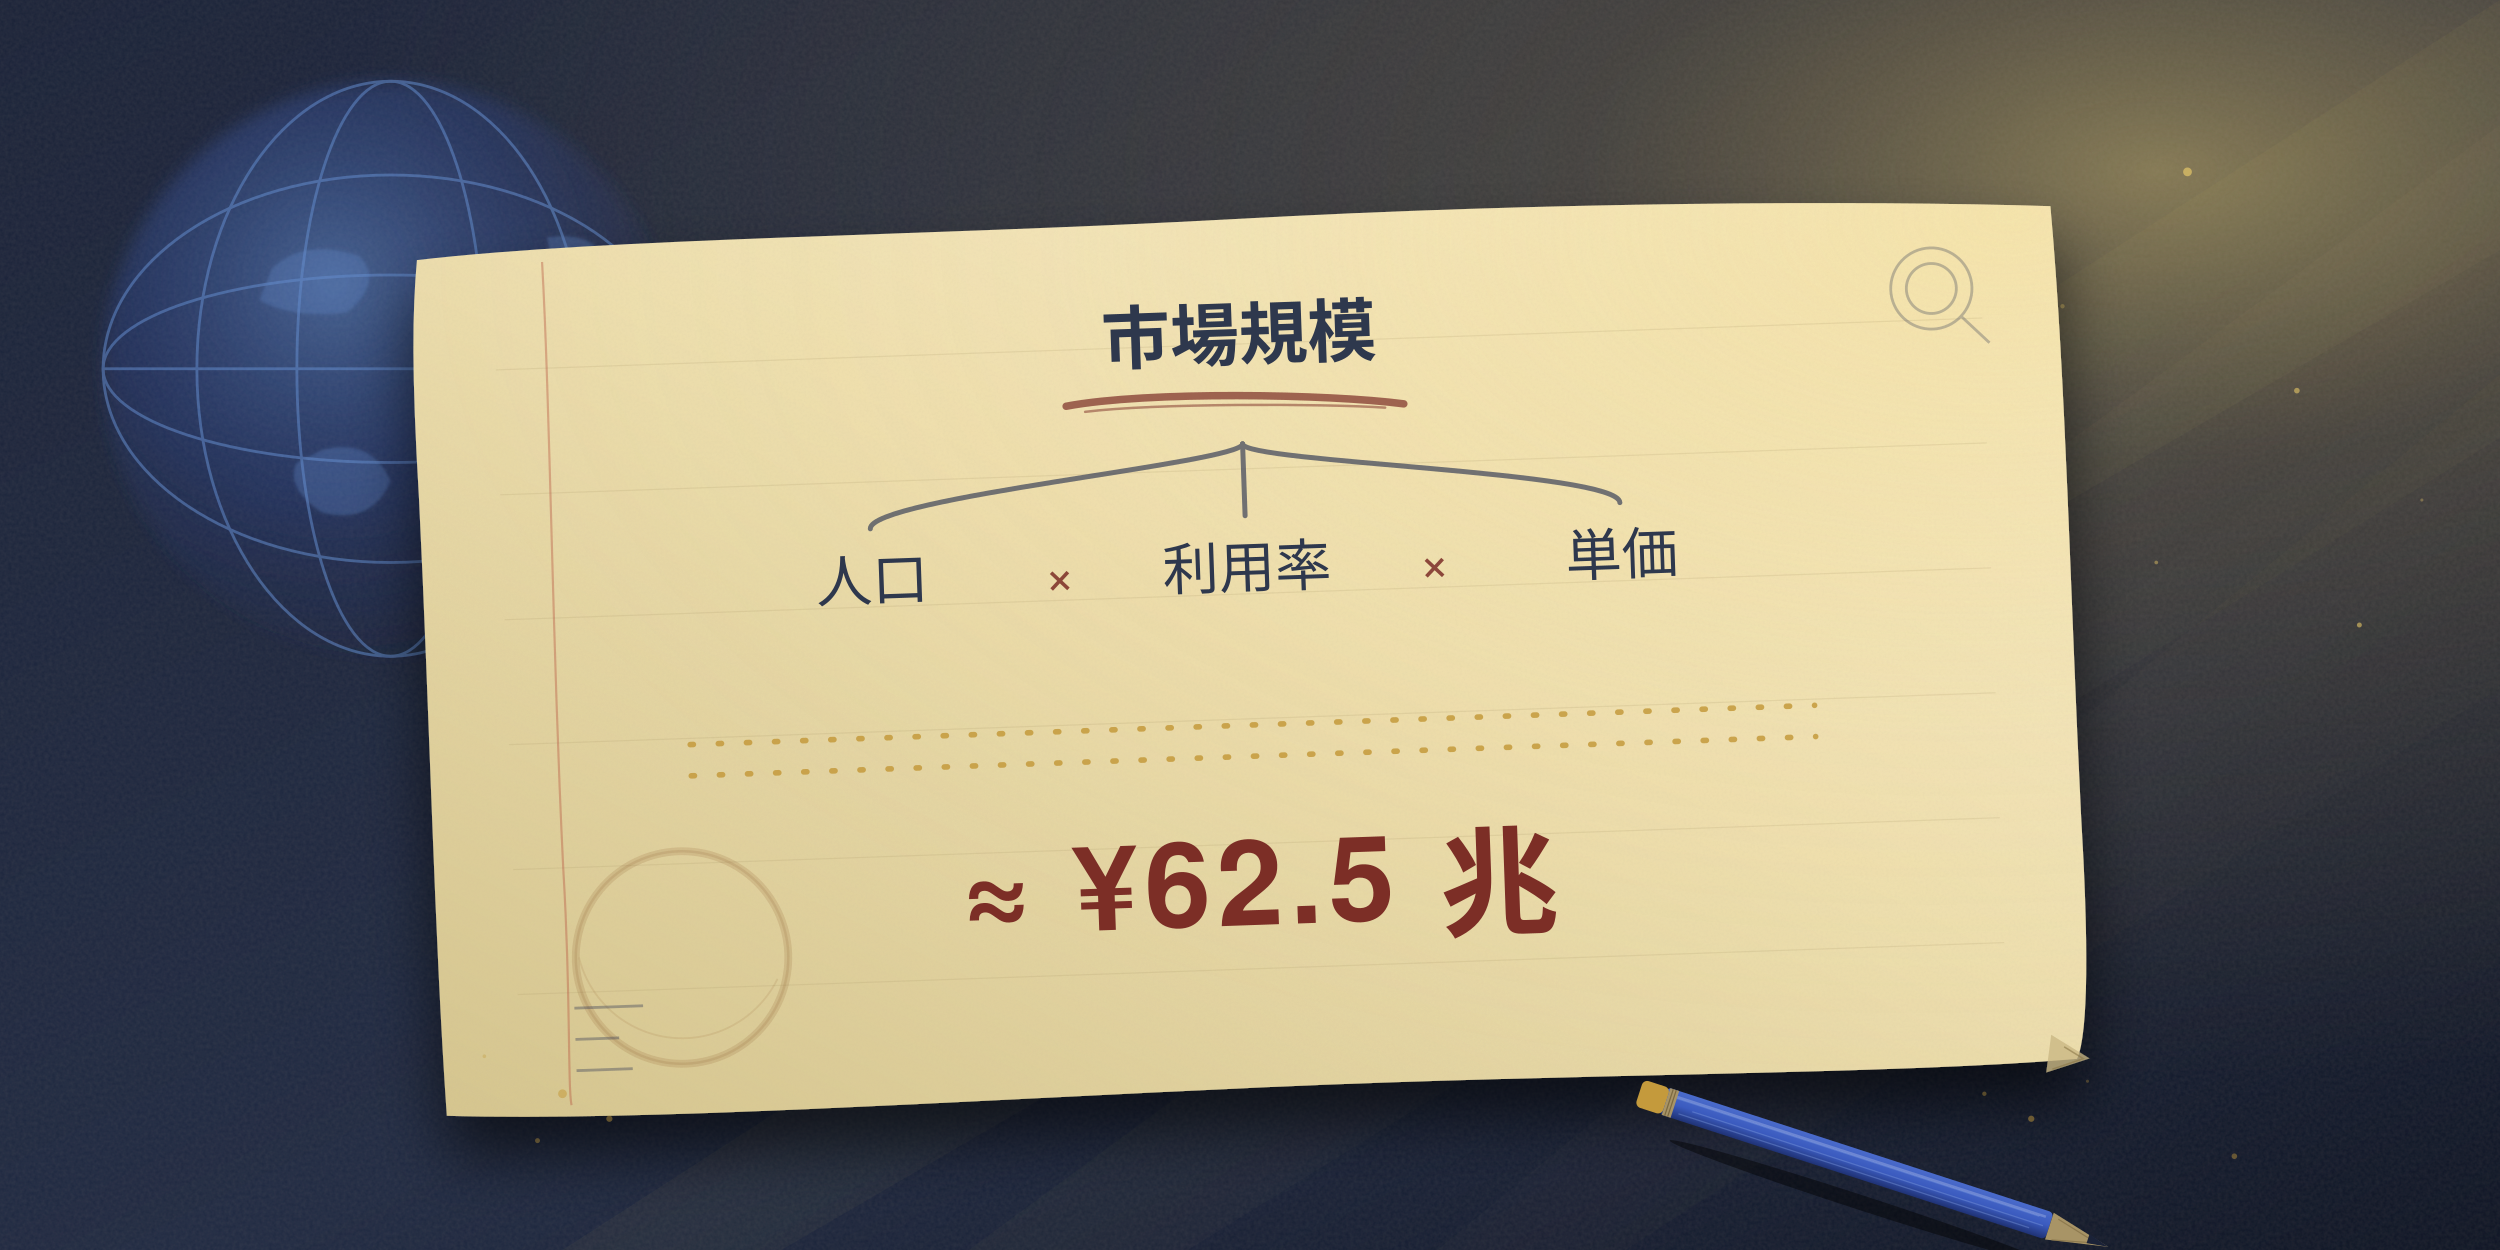
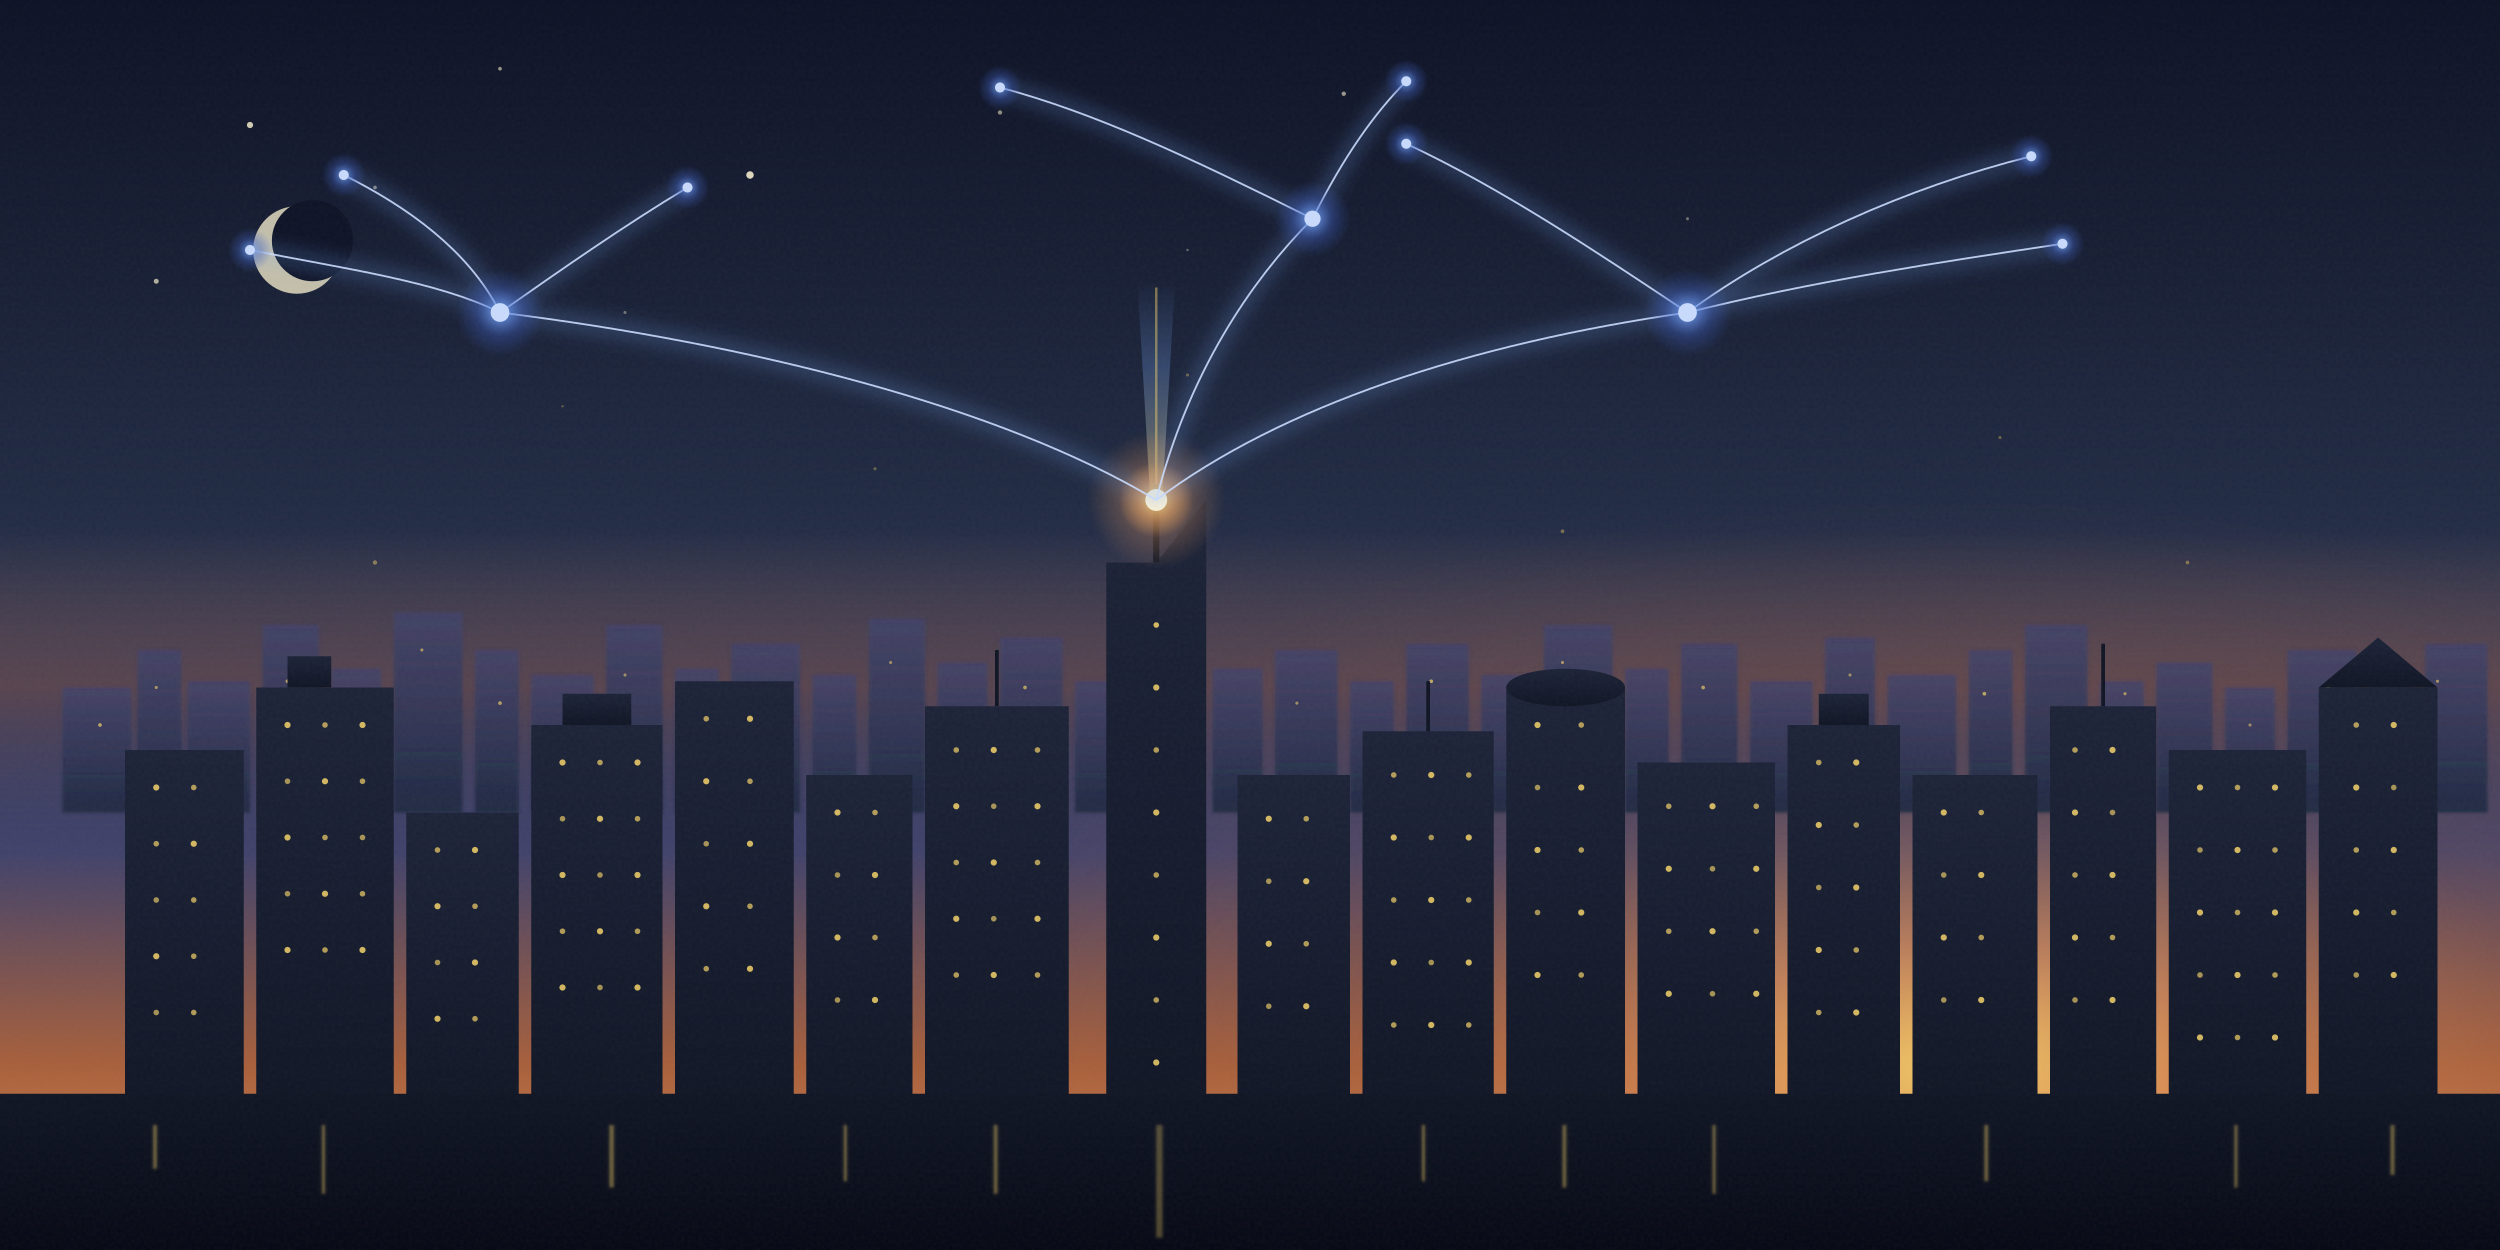
<svg xmlns="http://www.w3.org/2000/svg" viewBox="0 0 800 400" preserveAspectRatio="xMidYMid slice">
  <defs>
-     <linearGradient id="desk-f1" x1="0" y1="0" x2="1" y2="1">
-       <stop offset="0%" stop-color="#1A2238" />
-       <stop offset="55%" stop-color="#1F2942" />
-       <stop offset="100%" stop-color="#0E1424" />
-     </linearGradient>
-     <radialGradient id="lamp-f1" cx="0.86" cy="0.14" r="0.72">
-       <stop offset="0%" stop-color="#F4D26A" stop-opacity="0.48" />
-       <stop offset="32%" stop-color="#C49A3C" stop-opacity="0.22" />
-       <stop offset="100%" stop-color="#C49A3C" stop-opacity="0" />
+     <linearGradient id="sky-f1" x1="0" y1="0" x2="0" y2="1">
+       <stop offset="0%" stop-color="#0B1024" />
+       <stop offset="40%" stop-color="#1F2942" />
+       <stop offset="68%" stop-color="#3F416B" />
+       <stop offset="85%" stop-color="#A85F3B" />
+       <stop offset="100%" stop-color="#E8965D" />
+     </linearGradient>
+     <radialGradient id="sun-f1" cx="0.78" cy="0.85" r="0.45">
+       <stop offset="0%" stop-color="#F4D26A" stop-opacity="0.95" />
+       <stop offset="22%" stop-color="#F4A261" stop-opacity="0.55" />
+       <stop offset="55%" stop-color="#A85F3B" stop-opacity="0.18" />
+       <stop offset="100%" stop-color="#A85F3B" stop-opacity="0" />
    </radialGradient>
-     <linearGradient id="paper-f1" x1="0" y1="1" x2="1" y2="0">
-       <stop offset="0%" stop-color="#D5C58E" />
-       <stop offset="55%" stop-color="#EFE0B0" />
-       <stop offset="100%" stop-color="#F9F0D2" />
-     </linearGradient>
-     <radialGradient id="paperWarm-f1" cx="0.95" cy="0.05" r="0.95">
-       <stop offset="0%" stop-color="#F4D26A" stop-opacity="0.35" />
-       <stop offset="60%" stop-color="#F4D26A" stop-opacity="0.05" />
-       <stop offset="100%" stop-color="#F4D26A" stop-opacity="0" />
+     <linearGradient id="cityFar-f1" x1="0" y1="0" x2="0" y2="1">
+       <stop offset="0%" stop-color="#3F416B" stop-opacity="0.8" />
+       <stop offset="100%" stop-color="#1F2942" stop-opacity="1" />
+     </linearGradient>
+     <linearGradient id="cityMid-f1" x1="0" y1="0" x2="0" y2="1">
+       <stop offset="0%" stop-color="#1B2238" stop-opacity="1" />
+       <stop offset="100%" stop-color="#0E1424" stop-opacity="1" />
+     </linearGradient>
+     <linearGradient id="cityNear-f1" x1="0" y1="0" x2="0" y2="1">
+       <stop offset="0%" stop-color="#0F1530" stop-opacity="1" />
+       <stop offset="100%" stop-color="#070914" stop-opacity="1" />
+     </linearGradient>
+     <linearGradient id="floor-f1" x1="0" y1="0" x2="0" y2="1">
+       <stop offset="0%" stop-color="#0E1424" />
+       <stop offset="100%" stop-color="#040714" />
+     </linearGradient>
+     <linearGradient id="haze-f1" x1="0" y1="0" x2="0" y2="1">
+       <stop offset="0%" stop-color="#E8965D" stop-opacity="0" />
+       <stop offset="50%" stop-color="#A85F3B" stop-opacity="0.32" />
+       <stop offset="100%" stop-color="#3F416B" stop-opacity="0" />
+     </linearGradient>
+     <radialGradient id="nodeGlow-f1" cx="0.5" cy="0.5" r="0.5">
+       <stop offset="0%" stop-color="#7AAEFF" stop-opacity="1" />
+       <stop offset="55%" stop-color="#3B5BBF" stop-opacity="0.4" />
+       <stop offset="100%" stop-color="#3B5BBF" stop-opacity="0" />
    </radialGradient>
-     <linearGradient id="pencil-f1" x1="0" y1="0" x2="0" y2="1">
-       <stop offset="0%" stop-color="#4A6BCB" />
-       <stop offset="50%" stop-color="#3B5BBF" />
-       <stop offset="100%" stop-color="#1F3275" />
-     </linearGradient>
-     <radialGradient id="globe-f1" cx="0.4" cy="0.35" r="0.7">
-       <stop offset="0%" stop-color="#7AAEFF" stop-opacity="0.6" />
-       <stop offset="55%" stop-color="#3B5BBF" stop-opacity="0.32" />
-       <stop offset="100%" stop-color="#1B2954" stop-opacity="0.08" />
+     <radialGradient id="rootGlow-f1" cx="0.5" cy="0.5" r="0.5">
+       <stop offset="0%" stop-color="#F4D26A" stop-opacity="1" />
+       <stop offset="50%" stop-color="#F4A261" stop-opacity="0.5" />
+       <stop offset="100%" stop-color="#F4A261" stop-opacity="0" />
    </radialGradient>
-     <linearGradient id="ray-f1" x1="0" y1="0" x2="1" y2="1">
-       <stop offset="0%" stop-color="#F4D26A" stop-opacity="0.18" />
-       <stop offset="40%" stop-color="#F4D26A" stop-opacity="0.06" />
-       <stop offset="100%" stop-color="#F4D26A" stop-opacity="0" />
-     </linearGradient>
    <filter id="grain-f1" x="0%" y="0%" width="100%" height="100%">
      <feTurbulence type="fractalNoise" baseFrequency="0.85" numOctaves="2" seed="3" />
-       <feColorMatrix type="matrix" values="0 0 0 0 0.42  0 0 0 0 0.36  0 0 0 0 0.27  0 0 0 0.20 0" />
+       <feColorMatrix type="matrix" values="0 0 0 0 0.42  0 0 0 0 0.36  0 0 0 0 0.27  0 0 0 0.12 0" />
      <feComposite operator="in" in2="SourceGraphic" />
    </filter>
-     <filter id="paperGrain-f1" x="0%" y="0%" width="100%" height="100%">
-       <feTurbulence type="fractalNoise" baseFrequency="1.2" numOctaves="2" seed="7" />
-       <feColorMatrix type="matrix" values="0 0 0 0 0.55  0 0 0 0 0.46  0 0 0 0 0.30  0 0 0 0.20 0" />
-       <feComposite operator="in" in2="SourceGraphic" />
+     <filter id="softGlow-f1" x="-50%" y="-50%" width="200%" height="200%">
+       <feGaussianBlur stdDeviation="3" />
    </filter>
-     <filter id="cardShadow-f1" x="-15%" y="-15%" width="130%" height="135%">
-       <feGaussianBlur in="SourceAlpha" stdDeviation="10" />
-       <feOffset dx="0" dy="12" />
-       <feComponentTransfer>
-         <feFuncA type="linear" slope="0.6" />
-       </feComponentTransfer>
-       <feMerge>
-         <feMergeNode />
-         <feMergeNode in="SourceGraphic" />
-       </feMerge>
+     <filter id="strongGlow-f1" x="-50%" y="-50%" width="200%" height="200%">
+       <feGaussianBlur stdDeviation="6" />
    </filter>
-     <filter id="softBlur-f1">
-       <feGaussianBlur stdDeviation="2.5" />
-     </filter>
-     <filter id="microBlur-f1">
+     <filter id="cityHaze-f1">
      <feGaussianBlur stdDeviation="0.6" />
    </filter>
-     <clipPath id="paperShape-f1">
-       <path d="         M -262 -136         C -200 -141, -100 -138, 0 -140         C 100 -142, 200 -139, 261 -135         C 264 -80, 263 -10, 264 60         C 265 100, 264 130, 260 138         C 200 141, 100 137, 0 138         C -100 139, -200 142, -262 138         C -264 80, -263 10, -264 -60         C -265 -100, -264 -120, -262 -136         Z" />
-     </clipPath>
  </defs>
-   <rect width="800" height="400" fill="url(#desk-f1)" />
-   <rect width="800" height="400" fill="url(#lamp-f1)" />
-   <g opacity="0.85">
-     <polygon points="800,0 800,80 250,400 180,400" fill="url(#ray-f1)" />
-     <polygon points="800,40 800,140 380,400 310,400" fill="url(#ray-f1)" opacity="0.7" />
-     <polygon points="800,120 800,220 520,400 460,400" fill="url(#ray-f1)" opacity="0.5" />
-   </g>
-   <rect width="800" height="400" filter="url(#grain-f1)" opacity="0.55" />
-   <g transform="translate(125,118)" opacity="0.72">
-     <g filter="url(#softBlur-f1)">
-       <circle cx="0" cy="0" r="92" fill="url(#globe-f1)" />
-     </g>
-     <g fill="none" stroke="#7AAEFF" stroke-width="0.9" opacity="0.55">
-       <ellipse cx="0" cy="0" rx="92" ry="30" />
-       <ellipse cx="0" cy="0" rx="92" ry="62" />
-       <ellipse cx="0" cy="0" rx="30" ry="92" />
-       <ellipse cx="0" cy="0" rx="62" ry="92" />
-       <line x1="-92" y1="0" x2="92" y2="0" />
-     </g>
-     <g fill="#7AAEFF" opacity="0.32" filter="url(#microBlur-f1)">
-       <path d="M -38 -32 Q -28 -42, -10 -36 Q -2 -28, -14 -18 Q -32 -16, -42 -22 Z" />
-       <path d="M 12 -8 Q 32 -16, 48 -6 Q 54 6, 44 16 Q 26 20, 14 12 Z" />
-       <path d="M -22 26 Q -6 22, 0 36 Q -6 50, -22 46 Q -34 38, -30 30 Z" />
-       <path d="M 50 -42 Q 64 -44, 68 -36 Q 64 -28, 52 -32 Z" />
-     </g>
+   <rect width="800" height="400" fill="url(#sky-f1)" />
+   <rect width="800" height="400" fill="url(#sun-f1)" />
+   <g fill="#F4ECCC">
+     <circle cx="80" cy="40" r="1.0" opacity="0.85" />
+     <circle cx="160" cy="22" r="0.6" opacity="0.6" />
+     <circle cx="240" cy="56" r="1.2" opacity="0.9" />
+     <circle cx="320" cy="36" r="0.7" opacity="0.55" />
+     <circle cx="50" cy="90" r="0.8" opacity="0.7" />
+     <circle cx="200" cy="100" r="0.5" opacity="0.4" />
+     <circle cx="120" cy="60" r="0.6" opacity="0.5" />
+     <circle cx="430" cy="30" r="0.7" opacity="0.6" />
+     <circle cx="540" cy="70" r="0.5" opacity="0.4" />
+     <circle cx="380" cy="80" r="0.4" opacity="0.35" />
+   </g>
+   <g transform="translate(95,80)" opacity="0.85">
+     <circle cx="0" cy="0" r="14" fill="#F4ECCC" opacity="0.92" />
+     <circle cx="5" cy="-3" r="13" fill="#0B1024" />
+   </g>
+   <rect x="0" y="170" width="800" height="100" fill="url(#haze-f1)" />
+   <g fill="url(#cityFar-f1)" filter="url(#cityHaze-f1)">
+     <rect x="20" y="220" width="22" height="40" />
+     <rect x="44" y="208" width="14" height="52" />
+     <rect x="60" y="218" width="20" height="42" />
+     <rect x="84" y="200" width="18" height="60" />
+     <rect x="106" y="214" width="16" height="46" />
+     <rect x="126" y="196" width="22" height="64" />
+     <rect x="152" y="208" width="14" height="52" />
+     <rect x="170" y="216" width="20" height="44" />
+     <rect x="194" y="200" width="18" height="60" />
+     <rect x="216" y="214" width="14" height="46" />
+     <rect x="234" y="206" width="22" height="54" />
+     <rect x="260" y="216" width="14" height="44" />
+     <rect x="278" y="198" width="18" height="62" />
+     <rect x="300" y="212" width="16" height="48" />
+     <rect x="320" y="204" width="20" height="56" />
+     <rect x="344" y="218" width="14" height="42" />
+     <rect x="362" y="202" width="22" height="58" />
+     <rect x="388" y="214" width="16" height="46" />
+     <rect x="408" y="208" width="20" height="52" />
+     <rect x="432" y="218" width="14" height="42" />
+     <rect x="450" y="206" width="20" height="54" />
+     <rect x="474" y="216" width="16" height="44" />
+     <rect x="494" y="200" width="22" height="60" />
+     <rect x="520" y="214" width="14" height="46" />
+     <rect x="538" y="206" width="18" height="54" />
+     <rect x="560" y="218" width="20" height="42" />
+     <rect x="584" y="204" width="16" height="56" />
+     <rect x="604" y="216" width="22" height="44" />
+     <rect x="630" y="208" width="14" height="52" />
+     <rect x="648" y="200" width="20" height="60" />
+     <rect x="672" y="218" width="14" height="42" />
+     <rect x="690" y="212" width="18" height="48" />
+     <rect x="712" y="220" width="16" height="40" />
+     <rect x="732" y="208" width="22" height="52" />
+     <rect x="758" y="218" width="14" height="42" />
+     <rect x="776" y="206" width="20" height="54" />
  </g>
  <g fill="#F4D26A">
-     <circle cx="700" cy="55" r="1.4" opacity="0.6" />
-     <circle cx="660" cy="98" r="0.7" opacity="0.42" />
-     <circle cx="735" cy="125" r="0.9" opacity="0.55" />
-     <circle cx="610" cy="138" r="0.5" opacity="0.35" />
-     <circle cx="690" cy="180" r="0.6" opacity="0.42" />
-     <circle cx="755" cy="200" r="0.8" opacity="0.55" />
-     <circle cx="635" cy="225" r="0.5" opacity="0.32" />
-     <circle cx="585" cy="78" r="0.6" opacity="0.40" />
-     <circle cx="775" cy="160" r="0.5" opacity="0.32" />
-   </g>
-   <g transform="translate(400,210) rotate(-2)" filter="url(#cardShadow-f1)">
-     <path d="       M -262 -136       C -200 -141, -100 -138, 0 -140       C 100 -142, 200 -139, 261 -135       C 264 -80, 263 -10, 264 60       C 265 100, 264 130, 260 138       C 200 141, 100 137, 0 138       C -100 139, -200 142, -262 138       C -264 80, -263 10, -264 -60       C -265 -100, -264 -120, -262 -136       Z" fill="url(#paper-f1)" />
-     <g clip-path="url(#paperShape-f1)">
-       <rect x="-265" y="-145" width="540" height="290" fill="url(#paperWarm-f1)" />
-       <rect x="-265" y="-145" width="540" height="290" filter="url(#paperGrain-f1)" opacity="0.55" />
-     </g>
-     <g stroke="#A89466" stroke-width="0.4" opacity="0.18">
-       <line x1="-238" y1="-100" x2="238" y2="-100" />
-       <line x1="-238" y1="-60" x2="238" y2="-60" />
-       <line x1="-238" y1="-20" x2="238" y2="-20" />
-       <line x1="-238" y1="20" x2="238" y2="20" />
-       <line x1="-238" y1="60" x2="238" y2="60" />
-       <line x1="-238" y1="100" x2="238" y2="100" />
-     </g>
-     <path d="M -222 -134 C -221 -90, -223 -10, -222 60 C -221 100, -223 130, -222 136" stroke="#B7553F" stroke-width="0.7" opacity="0.4" fill="none" />
-     <g transform="translate(-185,90) rotate(-12)" opacity="0.32">
-       <circle cx="0" cy="0" r="34" fill="none" stroke="#8B5A2B" stroke-width="2.5" opacity="0.55" />
-       <circle cx="0" cy="0" r="34" fill="none" stroke="#8B5A2B" stroke-width="0.8" opacity="0.85" />
-       <path d="M -32 -8 A 34 34 0 0 0 28 14" fill="none" stroke="#8B5A2B" stroke-width="0.6" opacity="0.4" />
-     </g>
-     <g font-family="'Helvetica Neue','Hiragino Sans','Yu Gothic',sans-serif" fill="#2E374D">
-       <text x="0" y="-95" text-anchor="middle" font-size="22" font-weight="700">市場規模</text>
-     </g>
-     <path d="M -56 -82 C -30 -86, 28 -83, 52 -79" fill="none" stroke="#7B2D26" stroke-width="2.4" stroke-linecap="round" opacity="0.7" />
-     <path d="M -50 -80 C -28 -82, 26 -80, 46 -78" fill="none" stroke="#7B2D26" stroke-width="0.8" stroke-linecap="round" opacity="0.5" />
-     <g fill="none" stroke="#3B4258" stroke-width="1.6" stroke-linecap="round" opacity="0.7">
-       <path d="M 0 -68 C 0 -62, -120 -55, -120 -45" />
-       <path d="M 0 -68 L 0 -45" />
-       <path d="M 0 -68 C 0 -62, 120 -55, 120 -45" />
-     </g>
-     <g font-family="'Helvetica Neue','Hiragino Sans','Yu Gothic',sans-serif" fill="#2E374D">
-       <text x="-120" y="-22" text-anchor="middle" font-size="18" font-weight="500">人口</text>
-       <text x="0" y="-22" text-anchor="middle" font-size="18" font-weight="500">利用率</text>
-       <text x="120" y="-22" text-anchor="middle" font-size="18" font-weight="500">単価</text>
-       <text x="-60" y="-22" text-anchor="middle" font-size="17" font-weight="400" fill="#7B2D26" opacity="0.85">×</text>
-       <text x="60" y="-22" text-anchor="middle" font-size="17" font-weight="400" fill="#7B2D26" opacity="0.85">×</text>
-     </g>
-     <g stroke="#C49A3C" stroke-linecap="round" stroke-dasharray="1 8" opacity="0.85">
-       <line x1="-180" y1="22" x2="180" y2="22" stroke-width="1.8" />
-       <line x1="-180" y1="32" x2="180" y2="32" stroke-width="1.8" />
-     </g>
-     <text x="0" y="86" text-anchor="middle" font-family="'Helvetica Neue','Hiragino Sans','Yu Gothic',sans-serif" font-size="38" font-weight="700" fill="#7B2D26" letter-spacing="2">≈ ¥62.5 兆</text>
-     <g stroke="#3B4258" stroke-width="0.9" fill="none" opacity="0.32">
-       <circle cx="222" cy="-110" r="13" />
-       <circle cx="222" cy="-110" r="8" />
-       <line x1="231" y1="-101" x2="240" y2="-92" />
-     </g>
-     <g stroke="#3B4258" stroke-width="0.9" fill="none" opacity="0.4">
-       <line x1="-220" y1="105" x2="-198" y2="105" />
-       <line x1="-220" y1="115" x2="-206" y2="115" />
-       <line x1="-220" y1="125" x2="-202" y2="125" />
-     </g>
-     <g>
-       <path d="M 252 130 L 264 138 L 250 142 Z" fill="#C8B582" opacity="0.75" />
-       <path d="M 256 134 L 262 138 L 252 141" fill="none" stroke="#8B7848" stroke-width="0.5" opacity="0.6" />
-     </g>
-   </g>
-   <g transform="translate(610,378) rotate(18)">
-     <ellipse cx="-12" cy="11" rx="64" ry="2.4" fill="#000000" opacity="0.45" />
-     <rect x="-82" y="-5" width="130" height="9" rx="1.5" fill="url(#pencil-f1)" />
-     <g stroke="#8AA8E8" stroke-width="0.4" opacity="0.35">
-       <line x1="-78" y1="-2.5" x2="44" y2="-2.5" />
-       <line x1="-72" y1="0" x2="46" y2="0" />
-       <line x1="-76" y1="2" x2="42" y2="2" />
-     </g>
-     <rect x="-90" y="-5" width="9" height="9" rx="1.8" fill="#C49A3C" />
-     <rect x="-81" y="-5" width="3" height="9" fill="#A89466" />
-     <line x1="-80" y1="-5" x2="-80" y2="4" stroke="#7C6940" stroke-width="0.4" />
-     <line x1="-79" y1="-5" x2="-79" y2="4" stroke="#7C6940" stroke-width="0.4" />
-     <polygon points="48,-5 48,4 68,0" fill="#A89466" />
-     <line x1="50" y1="-3.5" x2="64" y2="0" stroke="#7C6940" stroke-width="0.4" opacity="0.6" />
-     <line x1="50" y1="3.5" x2="64" y2="0" stroke="#7C6940" stroke-width="0.4" opacity="0.6" />
-     <polygon points="61,-2 61,1 68,0" fill="#1A2238" />
-     <line x1="-78" y1="-3" x2="46" y2="-3" stroke="#FFFFFF" stroke-width="0.8" opacity="0.22" />
-   </g>
-   <g fill="#C49A3C">
-     <circle cx="180" cy="350" r="1.4" opacity="0.55" />
-     <circle cx="195" cy="358" r="1.0" opacity="0.45" />
-     <circle cx="172" cy="365" r="0.8" opacity="0.40" />
-     <circle cx="650" cy="358" r="1.0" opacity="0.50" />
-     <circle cx="635" cy="350" r="0.7" opacity="0.40" />
-     <circle cx="668" cy="346" r="0.5" opacity="0.30" />
-     <circle cx="715" cy="370" r="0.9" opacity="0.45" />
-     <circle cx="155" cy="338" r="0.6" opacity="0.35" />
+     <circle cx="32" cy="232" r="0.6" opacity="0.7" />
+     <circle cx="50" cy="220" r="0.5" opacity="0.6" />
+     <circle cx="92" cy="218" r="0.6" opacity="0.7" />
+     <circle cx="135" cy="208" r="0.5" opacity="0.6" />
+     <circle cx="160" cy="225" r="0.6" opacity="0.65" />
+     <circle cx="200" cy="216" r="0.5" opacity="0.55" />
+     <circle cx="245" cy="222" r="0.6" opacity="0.7" />
+     <circle cx="285" cy="212" r="0.5" opacity="0.55" />
+     <circle cx="328" cy="220" r="0.6" opacity="0.65" />
+     <circle cx="370" cy="218" r="0.5" opacity="0.55" />
+     <circle cx="415" cy="225" r="0.5" opacity="0.55" />
+     <circle cx="458" cy="218" r="0.6" opacity="0.7" />
+     <circle cx="500" cy="212" r="0.5" opacity="0.6" />
+     <circle cx="545" cy="220" r="0.6" opacity="0.65" />
+     <circle cx="592" cy="216" r="0.5" opacity="0.55" />
+     <circle cx="635" cy="222" r="0.6" opacity="0.7" />
+     <circle cx="680" cy="222" r="0.5" opacity="0.6" />
+     <circle cx="720" cy="232" r="0.5" opacity="0.55" />
+     <circle cx="745" cy="220" r="0.6" opacity="0.65" />
+     <circle cx="780" cy="218" r="0.5" opacity="0.6" />
+   </g>
+   <g fill="url(#cityMid-f1)">
+     <rect x="40" y="240" width="38" height="120" />
+     <rect x="82" y="220" width="44" height="140" />
+     <rect x="92" y="210" width="14" height="10" />
+     <rect x="130" y="260" width="36" height="100" />
+     <rect x="170" y="232" width="42" height="128" />
+     <rect x="180" y="222" width="22" height="10" />
+     <rect x="216" y="218" width="38" height="142" />
+     <rect x="258" y="248" width="34" height="112" />
+     <rect x="296" y="226" width="46" height="134" />
+     <line x1="319" y1="226" x2="319" y2="208" stroke="#0E1424" stroke-width="1.2" />
+     <polygon points="370,180 386,160 386,360 354,360 354,180" />
+     <rect x="396" y="248" width="36" height="112" />
+     <rect x="436" y="234" width="42" height="126" />
+     <line x1="457" y1="234" x2="457" y2="218" stroke="#0E1424" stroke-width="1.2" />
+     <rect x="482" y="220" width="38" height="140" />
+     <ellipse cx="501" cy="220" rx="19" ry="6" />
+     <rect x="524" y="244" width="44" height="116" />
+     <rect x="572" y="232" width="36" height="128" />
+     <rect x="582" y="222" width="16" height="10" />
+     <rect x="612" y="248" width="40" height="112" />
+     <rect x="656" y="226" width="34" height="134" />
+     <line x1="673" y1="226" x2="673" y2="206" stroke="#0E1424" stroke-width="1.2" />
+     <rect x="694" y="240" width="44" height="120" />
+     <rect x="742" y="220" width="38" height="140" />
+     <polygon points="742,220 780,220 761,204" />
+   </g>
+   <g fill="#F4D26A">
+     <circle cx="50" cy="252" r="1" opacity="0.85" />
+     <circle cx="62" cy="252" r="0.9" opacity="0.7" />
+     <circle cx="50" cy="270" r="0.9" opacity="0.7" />
+     <circle cx="62" cy="270" r="1" opacity="0.85" />
+     <circle cx="50" cy="288" r="0.9" opacity="0.65" />
+     <circle cx="62" cy="288" r="0.9" opacity="0.7" />
+     <circle cx="50" cy="306" r="1" opacity="0.85" />
+     <circle cx="62" cy="306" r="0.9" opacity="0.7" />
+     <circle cx="50" cy="324" r="0.9" opacity="0.65" />
+     <circle cx="62" cy="324" r="0.9" opacity="0.7" />
+     <circle cx="92" cy="232" r="1" opacity="0.85" />
+     <circle cx="104" cy="232" r="0.9" opacity="0.7" />
+     <circle cx="116" cy="232" r="1" opacity="0.85" />
+     <circle cx="92" cy="250" r="0.9" opacity="0.65" />
+     <circle cx="104" cy="250" r="1" opacity="0.85" />
+     <circle cx="116" cy="250" r="0.9" opacity="0.7" />
+     <circle cx="92" cy="268" r="1" opacity="0.85" />
+     <circle cx="104" cy="268" r="0.9" opacity="0.7" />
+     <circle cx="116" cy="268" r="0.9" opacity="0.65" />
+     <circle cx="92" cy="286" r="0.9" opacity="0.65" />
+     <circle cx="104" cy="286" r="1" opacity="0.85" />
+     <circle cx="116" cy="286" r="0.9" opacity="0.7" />
+     <circle cx="92" cy="304" r="1" opacity="0.85" />
+     <circle cx="104" cy="304" r="0.9" opacity="0.7" />
+     <circle cx="116" cy="304" r="1" opacity="0.85" />
+     <circle cx="140" cy="272" r="0.9" opacity="0.7" />
+     <circle cx="152" cy="272" r="1" opacity="0.85" />
+     <circle cx="140" cy="290" r="1" opacity="0.85" />
+     <circle cx="152" cy="290" r="0.9" opacity="0.7" />
+     <circle cx="140" cy="308" r="0.9" opacity="0.65" />
+     <circle cx="152" cy="308" r="1" opacity="0.85" />
+     <circle cx="140" cy="326" r="1" opacity="0.85" />
+     <circle cx="152" cy="326" r="0.9" opacity="0.7" />
+     <circle cx="180" cy="244" r="1" opacity="0.85" />
+     <circle cx="192" cy="244" r="0.9" opacity="0.7" />
+     <circle cx="204" cy="244" r="1" opacity="0.85" />
+     <circle cx="180" cy="262" r="0.9" opacity="0.65" />
+     <circle cx="192" cy="262" r="1" opacity="0.85" />
+     <circle cx="204" cy="262" r="0.9" opacity="0.7" />
+     <circle cx="180" cy="280" r="1" opacity="0.85" />
+     <circle cx="192" cy="280" r="0.9" opacity="0.65" />
+     <circle cx="204" cy="280" r="1" opacity="0.85" />
+     <circle cx="180" cy="298" r="0.9" opacity="0.7" />
+     <circle cx="192" cy="298" r="1" opacity="0.85" />
+     <circle cx="204" cy="298" r="0.9" opacity="0.7" />
+     <circle cx="180" cy="316" r="1" opacity="0.85" />
+     <circle cx="192" cy="316" r="0.9" opacity="0.65" />
+     <circle cx="204" cy="316" r="1" opacity="0.85" />
+     <circle cx="226" cy="230" r="0.9" opacity="0.7" />
+     <circle cx="240" cy="230" r="1" opacity="0.85" />
+     <circle cx="226" cy="250" r="1" opacity="0.85" />
+     <circle cx="240" cy="250" r="0.9" opacity="0.7" />
+     <circle cx="226" cy="270" r="0.9" opacity="0.65" />
+     <circle cx="240" cy="270" r="1" opacity="0.85" />
+     <circle cx="226" cy="290" r="1" opacity="0.85" />
+     <circle cx="240" cy="290" r="0.9" opacity="0.7" />
+     <circle cx="226" cy="310" r="0.9" opacity="0.7" />
+     <circle cx="240" cy="310" r="1" opacity="0.85" />
+     <circle cx="268" cy="260" r="1" opacity="0.85" />
+     <circle cx="280" cy="260" r="0.9" opacity="0.7" />
+     <circle cx="268" cy="280" r="0.9" opacity="0.65" />
+     <circle cx="280" cy="280" r="1" opacity="0.85" />
+     <circle cx="268" cy="300" r="1" opacity="0.85" />
+     <circle cx="280" cy="300" r="0.9" opacity="0.7" />
+     <circle cx="268" cy="320" r="0.9" opacity="0.65" />
+     <circle cx="280" cy="320" r="1" opacity="0.85" />
+     <circle cx="306" cy="240" r="0.9" opacity="0.7" />
+     <circle cx="318" cy="240" r="1" opacity="0.85" />
+     <circle cx="332" cy="240" r="0.9" opacity="0.7" />
+     <circle cx="306" cy="258" r="1" opacity="0.85" />
+     <circle cx="318" cy="258" r="0.9" opacity="0.65" />
+     <circle cx="332" cy="258" r="1" opacity="0.85" />
+     <circle cx="306" cy="276" r="0.9" opacity="0.7" />
+     <circle cx="318" cy="276" r="1" opacity="0.85" />
+     <circle cx="332" cy="276" r="0.9" opacity="0.7" />
+     <circle cx="306" cy="294" r="1" opacity="0.85" />
+     <circle cx="318" cy="294" r="0.9" opacity="0.65" />
+     <circle cx="332" cy="294" r="1" opacity="0.85" />
+     <circle cx="306" cy="312" r="0.9" opacity="0.7" />
+     <circle cx="318" cy="312" r="1" opacity="0.85" />
+     <circle cx="332" cy="312" r="0.9" opacity="0.7" />
+     <circle cx="406" cy="262" r="1" opacity="0.85" />
+     <circle cx="418" cy="262" r="0.9" opacity="0.7" />
+     <circle cx="406" cy="282" r="0.9" opacity="0.65" />
+     <circle cx="418" cy="282" r="1" opacity="0.85" />
+     <circle cx="406" cy="302" r="1" opacity="0.85" />
+     <circle cx="418" cy="302" r="0.9" opacity="0.7" />
+     <circle cx="406" cy="322" r="0.9" opacity="0.65" />
+     <circle cx="418" cy="322" r="1" opacity="0.85" />
+     <circle cx="446" cy="248" r="0.9" opacity="0.7" />
+     <circle cx="458" cy="248" r="1" opacity="0.85" />
+     <circle cx="470" cy="248" r="0.9" opacity="0.7" />
+     <circle cx="446" cy="268" r="1" opacity="0.85" />
+     <circle cx="458" cy="268" r="0.9" opacity="0.65" />
+     <circle cx="470" cy="268" r="1" opacity="0.85" />
+     <circle cx="446" cy="288" r="0.9" opacity="0.7" />
+     <circle cx="458" cy="288" r="1" opacity="0.85" />
+     <circle cx="470" cy="288" r="0.9" opacity="0.7" />
+     <circle cx="446" cy="308" r="1" opacity="0.85" />
+     <circle cx="458" cy="308" r="0.9" opacity="0.65" />
+     <circle cx="470" cy="308" r="1" opacity="0.85" />
+     <circle cx="446" cy="328" r="0.9" opacity="0.7" />
+     <circle cx="458" cy="328" r="1" opacity="0.85" />
+     <circle cx="470" cy="328" r="0.9" opacity="0.7" />
+     <circle cx="492" cy="232" r="1" opacity="0.85" />
+     <circle cx="506" cy="232" r="0.9" opacity="0.7" />
+     <circle cx="492" cy="252" r="0.9" opacity="0.65" />
+     <circle cx="506" cy="252" r="1" opacity="0.85" />
+     <circle cx="492" cy="272" r="1" opacity="0.85" />
+     <circle cx="506" cy="272" r="0.9" opacity="0.7" />
+     <circle cx="492" cy="292" r="0.9" opacity="0.65" />
+     <circle cx="506" cy="292" r="1" opacity="0.85" />
+     <circle cx="492" cy="312" r="1" opacity="0.85" />
+     <circle cx="506" cy="312" r="0.9" opacity="0.7" />
+     <circle cx="534" cy="258" r="0.9" opacity="0.7" />
+     <circle cx="548" cy="258" r="1" opacity="0.85" />
+     <circle cx="562" cy="258" r="0.9" opacity="0.7" />
+     <circle cx="534" cy="278" r="1" opacity="0.85" />
+     <circle cx="548" cy="278" r="0.9" opacity="0.65" />
+     <circle cx="562" cy="278" r="1" opacity="0.85" />
+     <circle cx="534" cy="298" r="0.9" opacity="0.7" />
+     <circle cx="548" cy="298" r="1" opacity="0.85" />
+     <circle cx="562" cy="298" r="0.9" opacity="0.7" />
+     <circle cx="534" cy="318" r="1" opacity="0.85" />
+     <circle cx="548" cy="318" r="0.9" opacity="0.65" />
+     <circle cx="562" cy="318" r="1" opacity="0.85" />
+     <circle cx="582" cy="244" r="0.9" opacity="0.7" />
+     <circle cx="594" cy="244" r="1" opacity="0.85" />
+     <circle cx="582" cy="264" r="1" opacity="0.85" />
+     <circle cx="594" cy="264" r="0.9" opacity="0.7" />
+     <circle cx="582" cy="284" r="0.9" opacity="0.65" />
+     <circle cx="594" cy="284" r="1" opacity="0.85" />
+     <circle cx="582" cy="304" r="1" opacity="0.85" />
+     <circle cx="594" cy="304" r="0.9" opacity="0.7" />
+     <circle cx="582" cy="324" r="0.9" opacity="0.7" />
+     <circle cx="594" cy="324" r="1" opacity="0.85" />
+     <circle cx="622" cy="260" r="1" opacity="0.85" />
+     <circle cx="634" cy="260" r="0.9" opacity="0.7" />
+     <circle cx="622" cy="280" r="0.9" opacity="0.65" />
+     <circle cx="634" cy="280" r="1" opacity="0.85" />
+     <circle cx="622" cy="300" r="1" opacity="0.85" />
+     <circle cx="634" cy="300" r="0.9" opacity="0.7" />
+     <circle cx="622" cy="320" r="0.9" opacity="0.65" />
+     <circle cx="634" cy="320" r="1" opacity="0.85" />
+     <circle cx="664" cy="240" r="0.9" opacity="0.7" />
+     <circle cx="676" cy="240" r="1" opacity="0.85" />
+     <circle cx="664" cy="260" r="1" opacity="0.85" />
+     <circle cx="676" cy="260" r="0.9" opacity="0.65" />
+     <circle cx="664" cy="280" r="0.9" opacity="0.7" />
+     <circle cx="676" cy="280" r="1" opacity="0.85" />
+     <circle cx="664" cy="300" r="1" opacity="0.85" />
+     <circle cx="676" cy="300" r="0.9" opacity="0.7" />
+     <circle cx="664" cy="320" r="0.9" opacity="0.65" />
+     <circle cx="676" cy="320" r="1" opacity="0.85" />
+     <circle cx="704" cy="252" r="1" opacity="0.85" />
+     <circle cx="716" cy="252" r="0.9" opacity="0.7" />
+     <circle cx="728" cy="252" r="1" opacity="0.85" />
+     <circle cx="704" cy="272" r="0.9" opacity="0.65" />
+     <circle cx="716" cy="272" r="1" opacity="0.85" />
+     <circle cx="728" cy="272" r="0.9" opacity="0.7" />
+     <circle cx="704" cy="292" r="1" opacity="0.85" />
+     <circle cx="716" cy="292" r="0.9" opacity="0.7" />
+     <circle cx="728" cy="292" r="1" opacity="0.85" />
+     <circle cx="704" cy="312" r="0.9" opacity="0.65" />
+     <circle cx="716" cy="312" r="1" opacity="0.85" />
+     <circle cx="728" cy="312" r="0.9" opacity="0.7" />
+     <circle cx="704" cy="332" r="1" opacity="0.85" />
+     <circle cx="716" cy="332" r="0.9" opacity="0.7" />
+     <circle cx="728" cy="332" r="1" opacity="0.85" />
+     <circle cx="754" cy="232" r="0.9" opacity="0.7" />
+     <circle cx="766" cy="232" r="1" opacity="0.85" />
+     <circle cx="754" cy="252" r="1" opacity="0.85" />
+     <circle cx="766" cy="252" r="0.9" opacity="0.65" />
+     <circle cx="754" cy="272" r="0.9" opacity="0.7" />
+     <circle cx="766" cy="272" r="1" opacity="0.85" />
+     <circle cx="754" cy="292" r="1" opacity="0.85" />
+     <circle cx="766" cy="292" r="0.9" opacity="0.7" />
+     <circle cx="754" cy="312" r="0.9" opacity="0.65" />
+     <circle cx="766" cy="312" r="1" opacity="0.85" />
+   </g>
+   <line x1="370" y1="180" x2="370" y2="155" stroke="#0E1424" stroke-width="2" />
+   <g fill="#F4D26A">
+     <circle cx="370" cy="200" r="0.9" opacity="0.85" />
+     <circle cx="370" cy="220" r="1.0" opacity="0.85" />
+     <circle cx="370" cy="240" r="0.9" opacity="0.7" />
+     <circle cx="370" cy="260" r="1.0" opacity="0.85" />
+     <circle cx="370" cy="280" r="0.9" opacity="0.7" />
+     <circle cx="370" cy="300" r="1.0" opacity="0.85" />
+     <circle cx="370" cy="320" r="0.9" opacity="0.7" />
+     <circle cx="370" cy="340" r="1.0" opacity="0.85" />
+   </g>
+   <defs>
+     <linearGradient id="beam-f1" x1="0" y1="1" x2="0" y2="0">
+       <stop offset="0%" stop-color="#F4D26A" stop-opacity="0.55" />
+       <stop offset="60%" stop-color="#7AAEFF" stop-opacity="0.30" />
+       <stop offset="100%" stop-color="#7AAEFF" stop-opacity="0" />
+     </linearGradient>
+   </defs>
+   <polygon points="368,158 372,158 376,90 364,90" fill="url(#beam-f1)" opacity="0.85" />
+   <line x1="370" y1="155" x2="370" y2="92" stroke="#F4D26A" stroke-width="0.8" opacity="0.45" />
+   <circle cx="370" cy="160" r="22" fill="url(#rootGlow-f1)" opacity="0.55" />
+   <circle cx="370" cy="160" r="12" fill="url(#rootGlow-f1)" opacity="0.95" />
+   <circle cx="370" cy="160" r="3.5" fill="#FFF5D6" opacity="1" />
+   <g fill="none" stroke="#7AAEFF" stroke-width="1.4" stroke-linecap="round" opacity="0.85" filter="url(#softGlow-f1)">
+     <path d="M 370 160 C 320 130, 240 110, 160 100" />
+     <path d="M 370 160 C 410 130, 470 110, 540 100" />
+     <path d="M 370 160 C 380 120, 400 90, 420 70" />
+     <path d="M 160 100 C 140 90, 110 86, 80 80" />
+     <path d="M 160 100 C 150 80, 130 66, 110 56" />
+     <path d="M 160 100 C 180 86, 200 72, 220 60" />
+     <path d="M 540 100 C 580 90, 620 84, 660 78" />
+     <path d="M 540 100 C 570 78, 610 60, 650 50" />
+     <path d="M 540 100 C 510 80, 480 60, 450 46" />
+     <path d="M 420 70  C 430 50, 440 36, 450 26" />
+     <path d="M 420 70  C 380 50, 350 36, 320 28" />
+   </g>
+   <g fill="none" stroke="#C9DBFF" stroke-width="0.6" stroke-linecap="round" opacity="0.9">
+     <path d="M 370 160 C 320 130, 240 110, 160 100" />
+     <path d="M 370 160 C 410 130, 470 110, 540 100" />
+     <path d="M 370 160 C 380 120, 400 90, 420 70" />
+     <path d="M 160 100 C 140 90, 110 86, 80 80" />
+     <path d="M 160 100 C 150 80, 130 66, 110 56" />
+     <path d="M 160 100 C 180 86, 200 72, 220 60" />
+     <path d="M 540 100 C 580 90, 620 84, 660 78" />
+     <path d="M 540 100 C 570 78, 610 60, 650 50" />
+     <path d="M 540 100 C 510 80, 480 60, 450 46" />
+     <path d="M 420 70  C 430 50, 440 36, 450 26" />
+     <path d="M 420 70  C 380 50, 350 36, 320 28" />
+   </g>
+   <g>
+     <circle cx="160" cy="100" r="14" fill="url(#nodeGlow-f1)" opacity="0.9" />
+     <circle cx="160" cy="100" r="3" fill="#C9DBFF" />
+     <circle cx="540" cy="100" r="14" fill="url(#nodeGlow-f1)" opacity="0.9" />
+     <circle cx="540" cy="100" r="3" fill="#C9DBFF" />
+     <circle cx="420" cy="70" r="12" fill="url(#nodeGlow-f1)" opacity="0.9" />
+     <circle cx="420" cy="70" r="2.6" fill="#C9DBFF" />
+     <circle cx="80" cy="80" r="7" fill="url(#nodeGlow-f1)" opacity="0.85" />
+     <circle cx="80" cy="80" r="1.6" fill="#C9DBFF" />
+     <circle cx="110" cy="56" r="7" fill="url(#nodeGlow-f1)" opacity="0.85" />
+     <circle cx="110" cy="56" r="1.6" fill="#C9DBFF" />
+     <circle cx="220" cy="60" r="7" fill="url(#nodeGlow-f1)" opacity="0.85" />
+     <circle cx="220" cy="60" r="1.6" fill="#C9DBFF" />
+     <circle cx="660" cy="78" r="7" fill="url(#nodeGlow-f1)" opacity="0.85" />
+     <circle cx="660" cy="78" r="1.6" fill="#C9DBFF" />
+     <circle cx="650" cy="50" r="7" fill="url(#nodeGlow-f1)" opacity="0.85" />
+     <circle cx="650" cy="50" r="1.6" fill="#C9DBFF" />
+     <circle cx="450" cy="46" r="7" fill="url(#nodeGlow-f1)" opacity="0.85" />
+     <circle cx="450" cy="46" r="1.6" fill="#C9DBFF" />
+     <circle cx="450" cy="26" r="7" fill="url(#nodeGlow-f1)" opacity="0.85" />
+     <circle cx="450" cy="26" r="1.6" fill="#C9DBFF" />
+     <circle cx="320" cy="28" r="7" fill="url(#nodeGlow-f1)" opacity="0.85" />
+     <circle cx="320" cy="28" r="1.6" fill="#C9DBFF" />
+   </g>
+   <rect x="0" y="350" width="800" height="50" fill="url(#floor-f1)" />
+   <g fill="#F4D26A" opacity="0.45" filter="url(#cityHaze-f1)">
+     <rect x="49" y="360" width="1.2" height="14" />
+     <rect x="103" y="360" width="1" height="22" />
+     <rect x="195" y="360" width="1.4" height="20" />
+     <rect x="270" y="360" width="1" height="18" />
+     <rect x="318" y="360" width="1.2" height="22" />
+     <rect x="370" y="360" width="2" height="36" opacity="0.7" />
+     <rect x="455" y="360" width="1" height="18" />
+     <rect x="500" y="360" width="1.2" height="20" />
+     <rect x="548" y="360" width="1" height="22" />
+     <rect x="635" y="360" width="1.2" height="18" />
+     <rect x="715" y="360" width="1" height="20" />
+     <rect x="765" y="360" width="1.2" height="16" />
+   </g>
+   <rect width="800" height="400" filter="url(#grain-f1)" opacity="0.5" />
+   <g fill="#F4D26A">
+     <circle cx="120" cy="180" r="0.7" opacity="0.45" />
+     <circle cx="280" cy="150" r="0.5" opacity="0.35" />
+     <circle cx="500" cy="170" r="0.6" opacity="0.40" />
+     <circle cx="640" cy="140" r="0.5" opacity="0.35" />
+     <circle cx="180" cy="130" r="0.4" opacity="0.30" />
+     <circle cx="700" cy="180" r="0.6" opacity="0.40" />
+     <circle cx="380" cy="120" r="0.5" opacity="0.35" />
  </g>
</svg>
